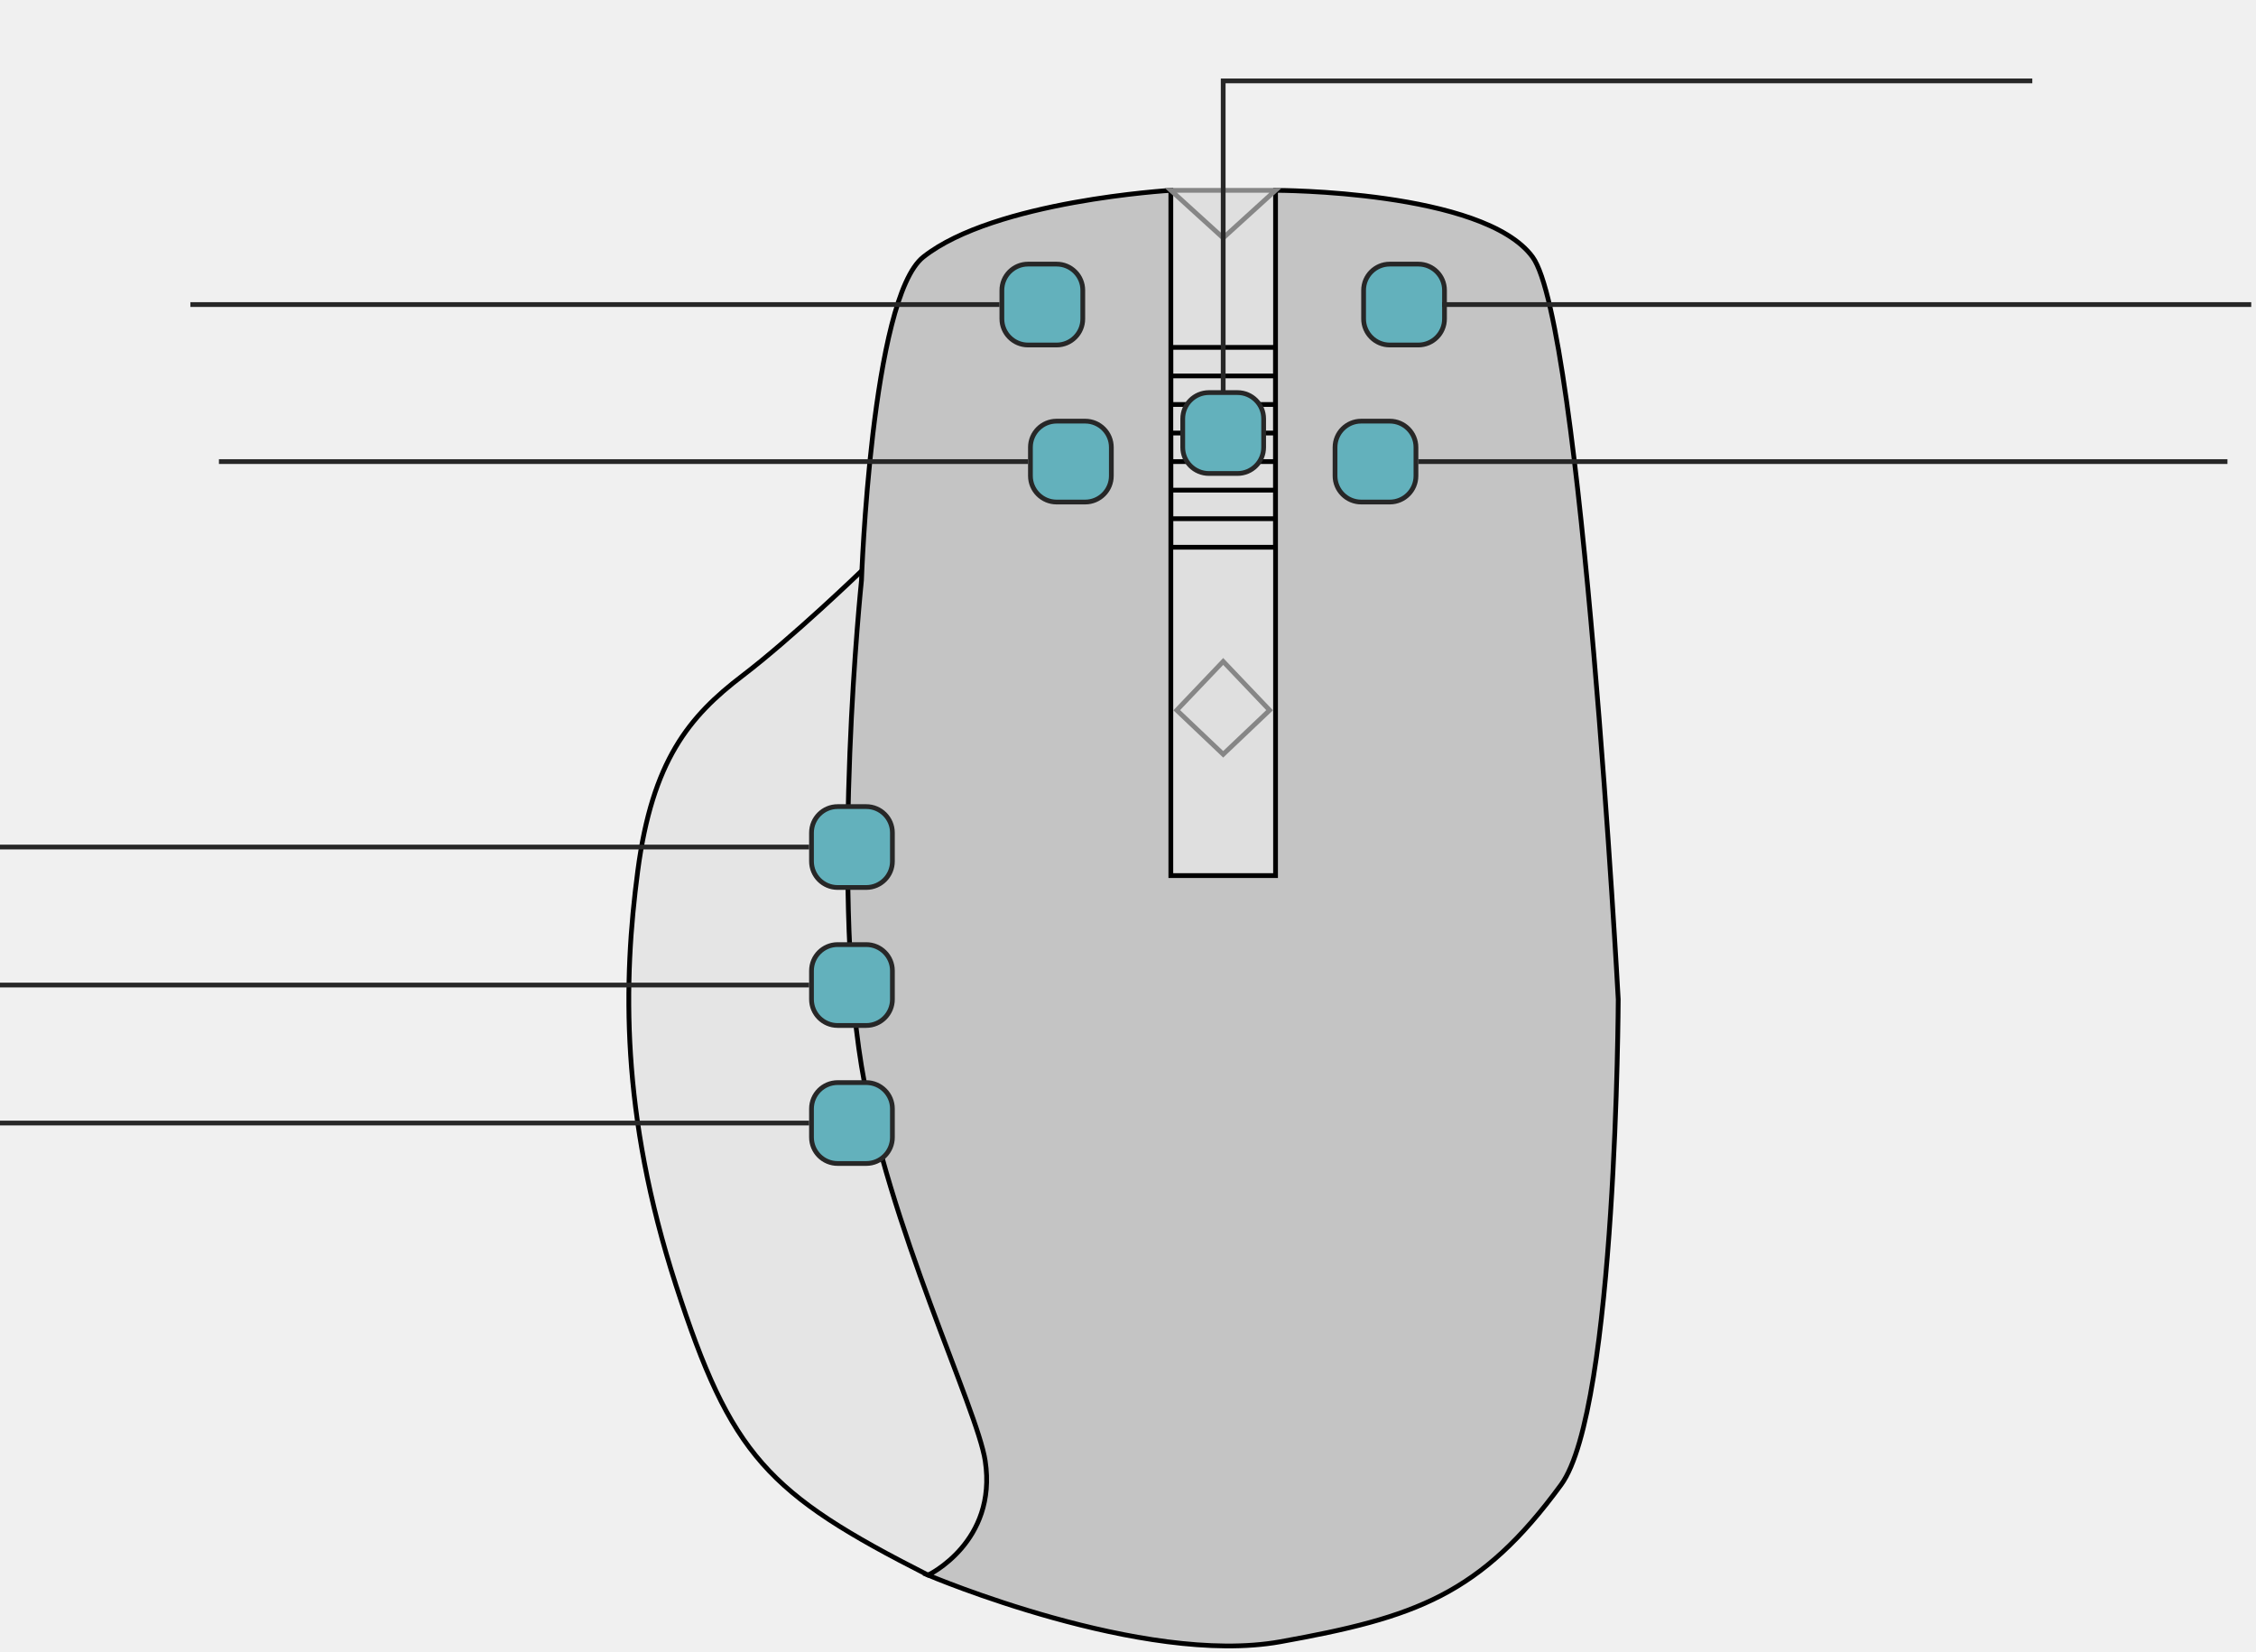
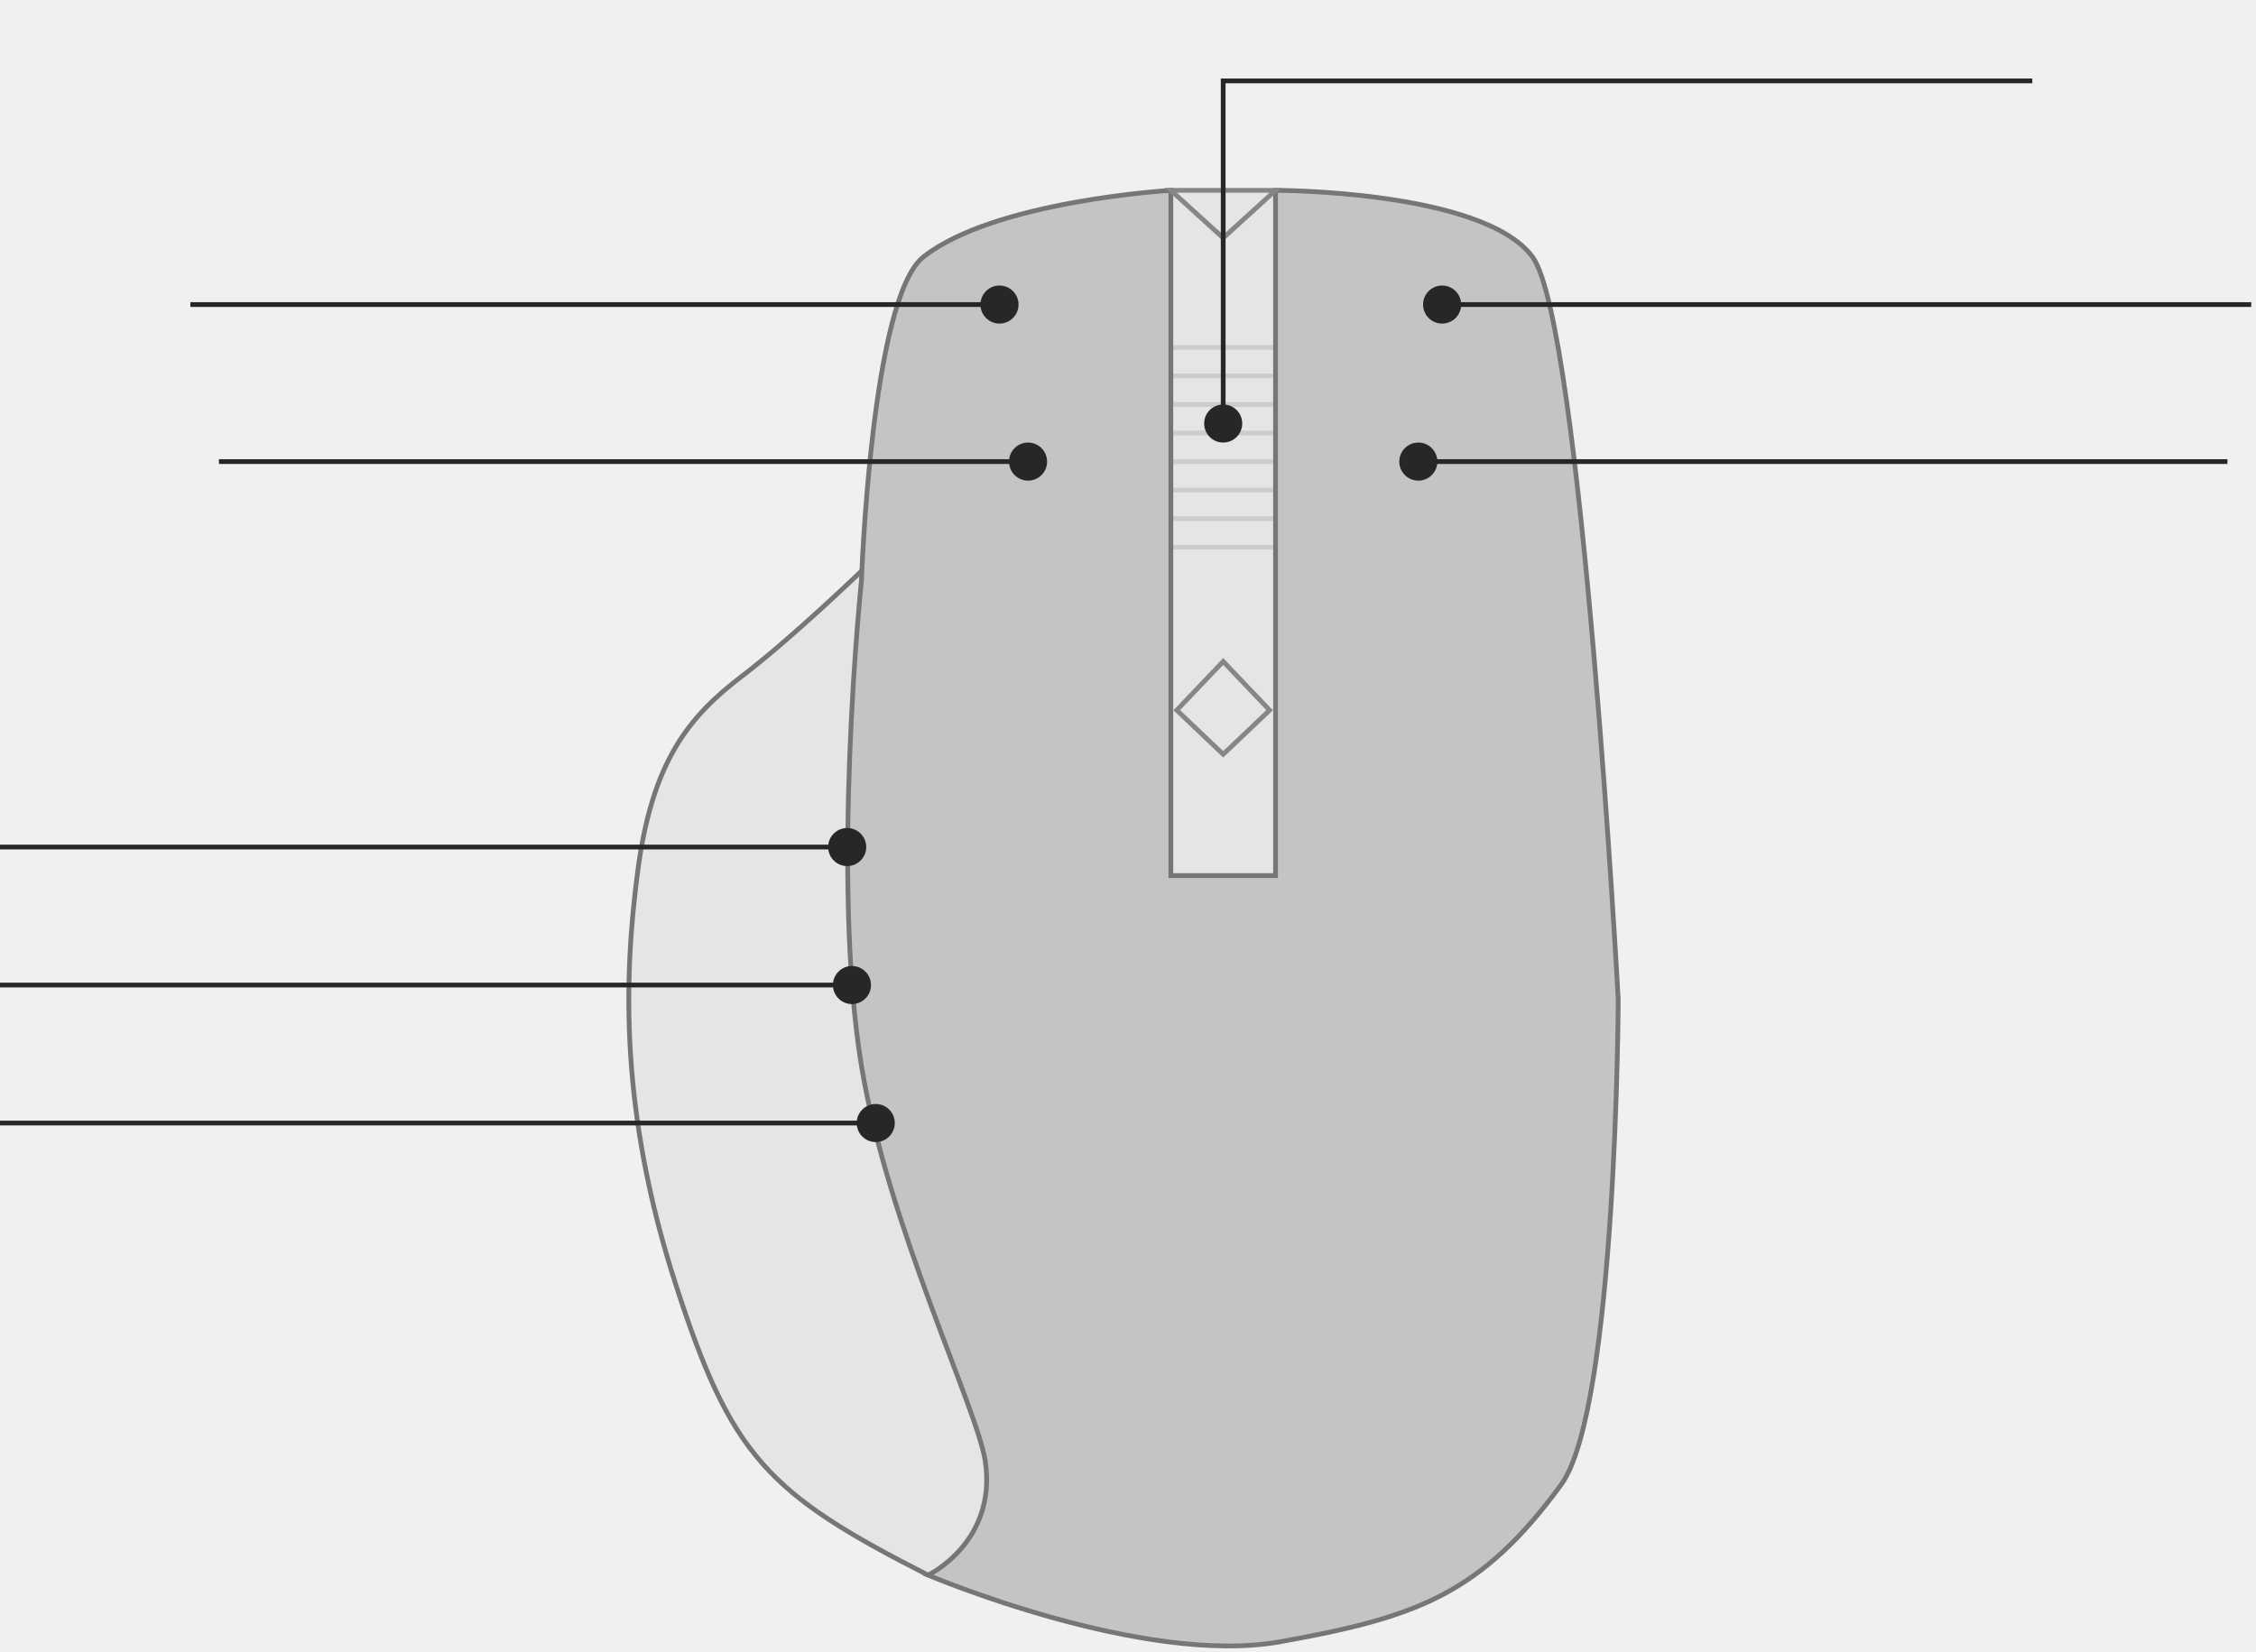
- <svg xmlns="http://www.w3.org/2000/svg" width="474" height="347" viewBox="0 0 474 347" fill="none" version="1.1" id="svg62">
-   <defs id="defs66" />
-   <path d="M268 40H246V185H268V40Z" fill="#DFDFDF" id="path2" />
-   <path d="M246 79V73H257H268V79M246 79V85H257H268M246 79H257H268M268 79V85M268 85V91M268 91V97M268 91H257H246V97M246 97V103M246 97H257H268M268 97V103M268 103V109M268 103H257H246M246 103V109M246 109V115H257H268V109M246 109H257H268" stroke="black" id="path4" />
-   <path d="M142 270C153.628 305.98 161.206 313.826 195 331L244 316L205 164L181 120C181 120 166.404 134.072 156 142C144.795 150.538 137.06 159.827 134 183C130.94 206.173 130.371 234.02 142 270Z" fill="#E5E5E5" stroke="black" id="path6" />
-   <path d="M207 307C209.58 324.073 195 331 195 331C195 331 240.158 350.19 269 345C297.379 339.894 311.074 335.179 328 312C339.672 296.016 340 210 340 210C340 210 332.276 68.024 322 54C311.724 39.976 268 40 268 40V184H246V40C246 40 208.961 42.173 194 54C183.042 62.663 181 122 181 122C181 122 174.49 184.522 181 224C186.516 257.448 205.341 296.025 207 307Z" fill="#C4C4C4" stroke="black" id="path8" />
-   <path d="M266.756 149.244L257 158.512L247.244 149.244L257 139L266.756 149.244Z" stroke="#868686" id="path10" />
-   <path d="M268 40H246L257 50L268 40Z" stroke="#868686" id="path12" />
-   <rect x="-0.5" y="0.5" width="17" height="17" rx="5.5" transform="matrix(-1 0 0 1 297 88)" fill="#63B1BC" stroke="#272727" id="rect16" />
-   <path d="M468 97L448.887 97L358.867 97L298 97" stroke="#272727" id="path18" />
-   <rect x="216.5" y="88.5" width="17" height="17" rx="5.5" fill="#63B1BC" stroke="#272727" id="rect20" />
-   <path d="M216 97L196.887 97L106.867 97L46 97" stroke="#272727" id="path22" />
-   <rect x="170.5" y="227.5" width="17" height="17" rx="5.5" fill="#63B1BC" stroke="#272727" id="rect26" />
-   <path d="M170 236L150.887 236L60.867 236L0 236" stroke="#272727" id="path28" />
-   <path d="M170 178L150.887 178L60.867 178L0 178" stroke="#272727" id="path34" />
-   <rect x="170.5" y="169.5" width="17" height="17" rx="5.5" fill="#63B1BC" stroke="#272727" id="rect36" />
-   <rect x="170.5" y="198.5" width="17" height="17" rx="5.5" fill="#63B1BC" stroke="#272727" id="rect40" />
-   <path d="M170 207L150.887 207L60.867 207L0 207" stroke="#272727" id="path42" />
-   <rect x="-0.5" y="0.5" width="17" height="17" rx="5.5" transform="matrix(-1 0 0 1 303 55)" fill="#63B1BC" stroke="#272727" id="rect44" />
-   <path d="M473 64L453.887 64L363.867 64L303 64" stroke="#272727" id="path46" />
-   <rect x="210.5" y="55.5" width="17" height="17" rx="5.5" fill="#63B1BC" stroke="#272727" id="rect50" />
-   <path d="M210 64L190.887 64L100.867 64L40 64" stroke="#272727" id="path52" />
-   <path d="M257 88.984L257 76.484L257 17L427 17" stroke="#272727" id="path58" />
-   <rect x="-0.5" y="0.5" width="17" height="17" rx="5.5" transform="matrix(-1 0 0 1 265 82)" fill="#63B1BC" stroke="#272727" id="rect60" />
+ <svg xmlns="http://www.w3.org/2000/svg" width="474" height="347" viewBox="0 0 474 347" fill="none">
+   <g clip-path="url(#clip0_989_2779)">
+     <path d="M268 40H246V185H268V40Z" fill="#E5E5E5" />
+     <path d="M246 79V73H257H268V79M246 79V85H257H268M246 79H257H268M268 79V85M268 85V91M268 91V97M268 91H257H246V97M246 97V103M246 97H257H268M268 97V103M268 103V109M268 103H257H246M246 103V109M246 109V115H257H268V109M246 109H257H268" stroke="#CCCCCC" />
+     <path d="M142 270C153.628 305.98 161.206 313.826 195 331L244 316L205 164L181 120C181 120 166.404 134.072 156 142C144.795 150.538 137.06 159.827 134 183C130.94 206.173 130.371 234.02 142 270Z" fill="#E5E5E5" stroke="#767676" />
+     <path d="M207 307C209.58 324.073 195 331 195 331C195 331 240.158 350.19 269 345C297.379 339.894 311.074 335.179 328 312C339.672 296.016 340 210 340 210C340 210 332.276 68.024 322 54C311.724 39.976 268 40 268 40V184H246V40C246 40 208.961 42.173 194 54C183.042 62.663 181 122 181 122C181 122 174.49 184.522 181 224C186.516 257.448 205.341 296.025 207 307Z" fill="#C4C4C4" stroke="#767676" />
+     <path d="M266.756 149.244L257 158.512L247.244 149.244L257 139L266.756 149.244Z" stroke="#868686" />
+     <path d="M268 40H246L257 50L268 40Z" stroke="#868686" />
+     <circle cx="298" cy="97" r="4" fill="#272727" />
+     <path d="M468 97L448.887 97L358.867 97L298 97" stroke="#272727" />
+     <circle cx="216" cy="97" r="4" fill="#272727" />
+     <path d="M216 97L196.887 97L106.867 97L46 97" stroke="#272727" />
+     <circle cx="184" cy="236" r="4" fill="#272727" />
+     <path d="M184 236L163.313 236L65.879 236L0 236" stroke="#272727" />
+     <circle cx="178" cy="178" r="4" fill="#272727" />
+     <path d="M178 178L158.779 178L68.25 178L0 178" stroke="#272727" />
+     <circle cx="179" cy="207" r="4" fill="#272727" />
+     <path d="M179.5 207L160.387 207L70.367 207L0 207" stroke="#272727" />
+     <path d="M473 64L453.887 64L363.867 64L303 64" stroke="#272727" />
+     <circle cx="210" cy="64" r="4" fill="#272727" />
+     <path d="M210 64L190.887 64L100.867 64L40 64" stroke="#272727" />
+     <path d="M257 88.984L257 17L427 17" stroke="#272727" />
+     <circle cx="257" cy="89" r="4" fill="#272727" />
+     <circle cx="303" cy="64" r="4" fill="#272727" />
+   </g>
+   <defs>
+     <clipPath id="clip0_989_2779">
+       <rect width="474" height="347" fill="white" />
+     </clipPath>
+   </defs>
</svg>
